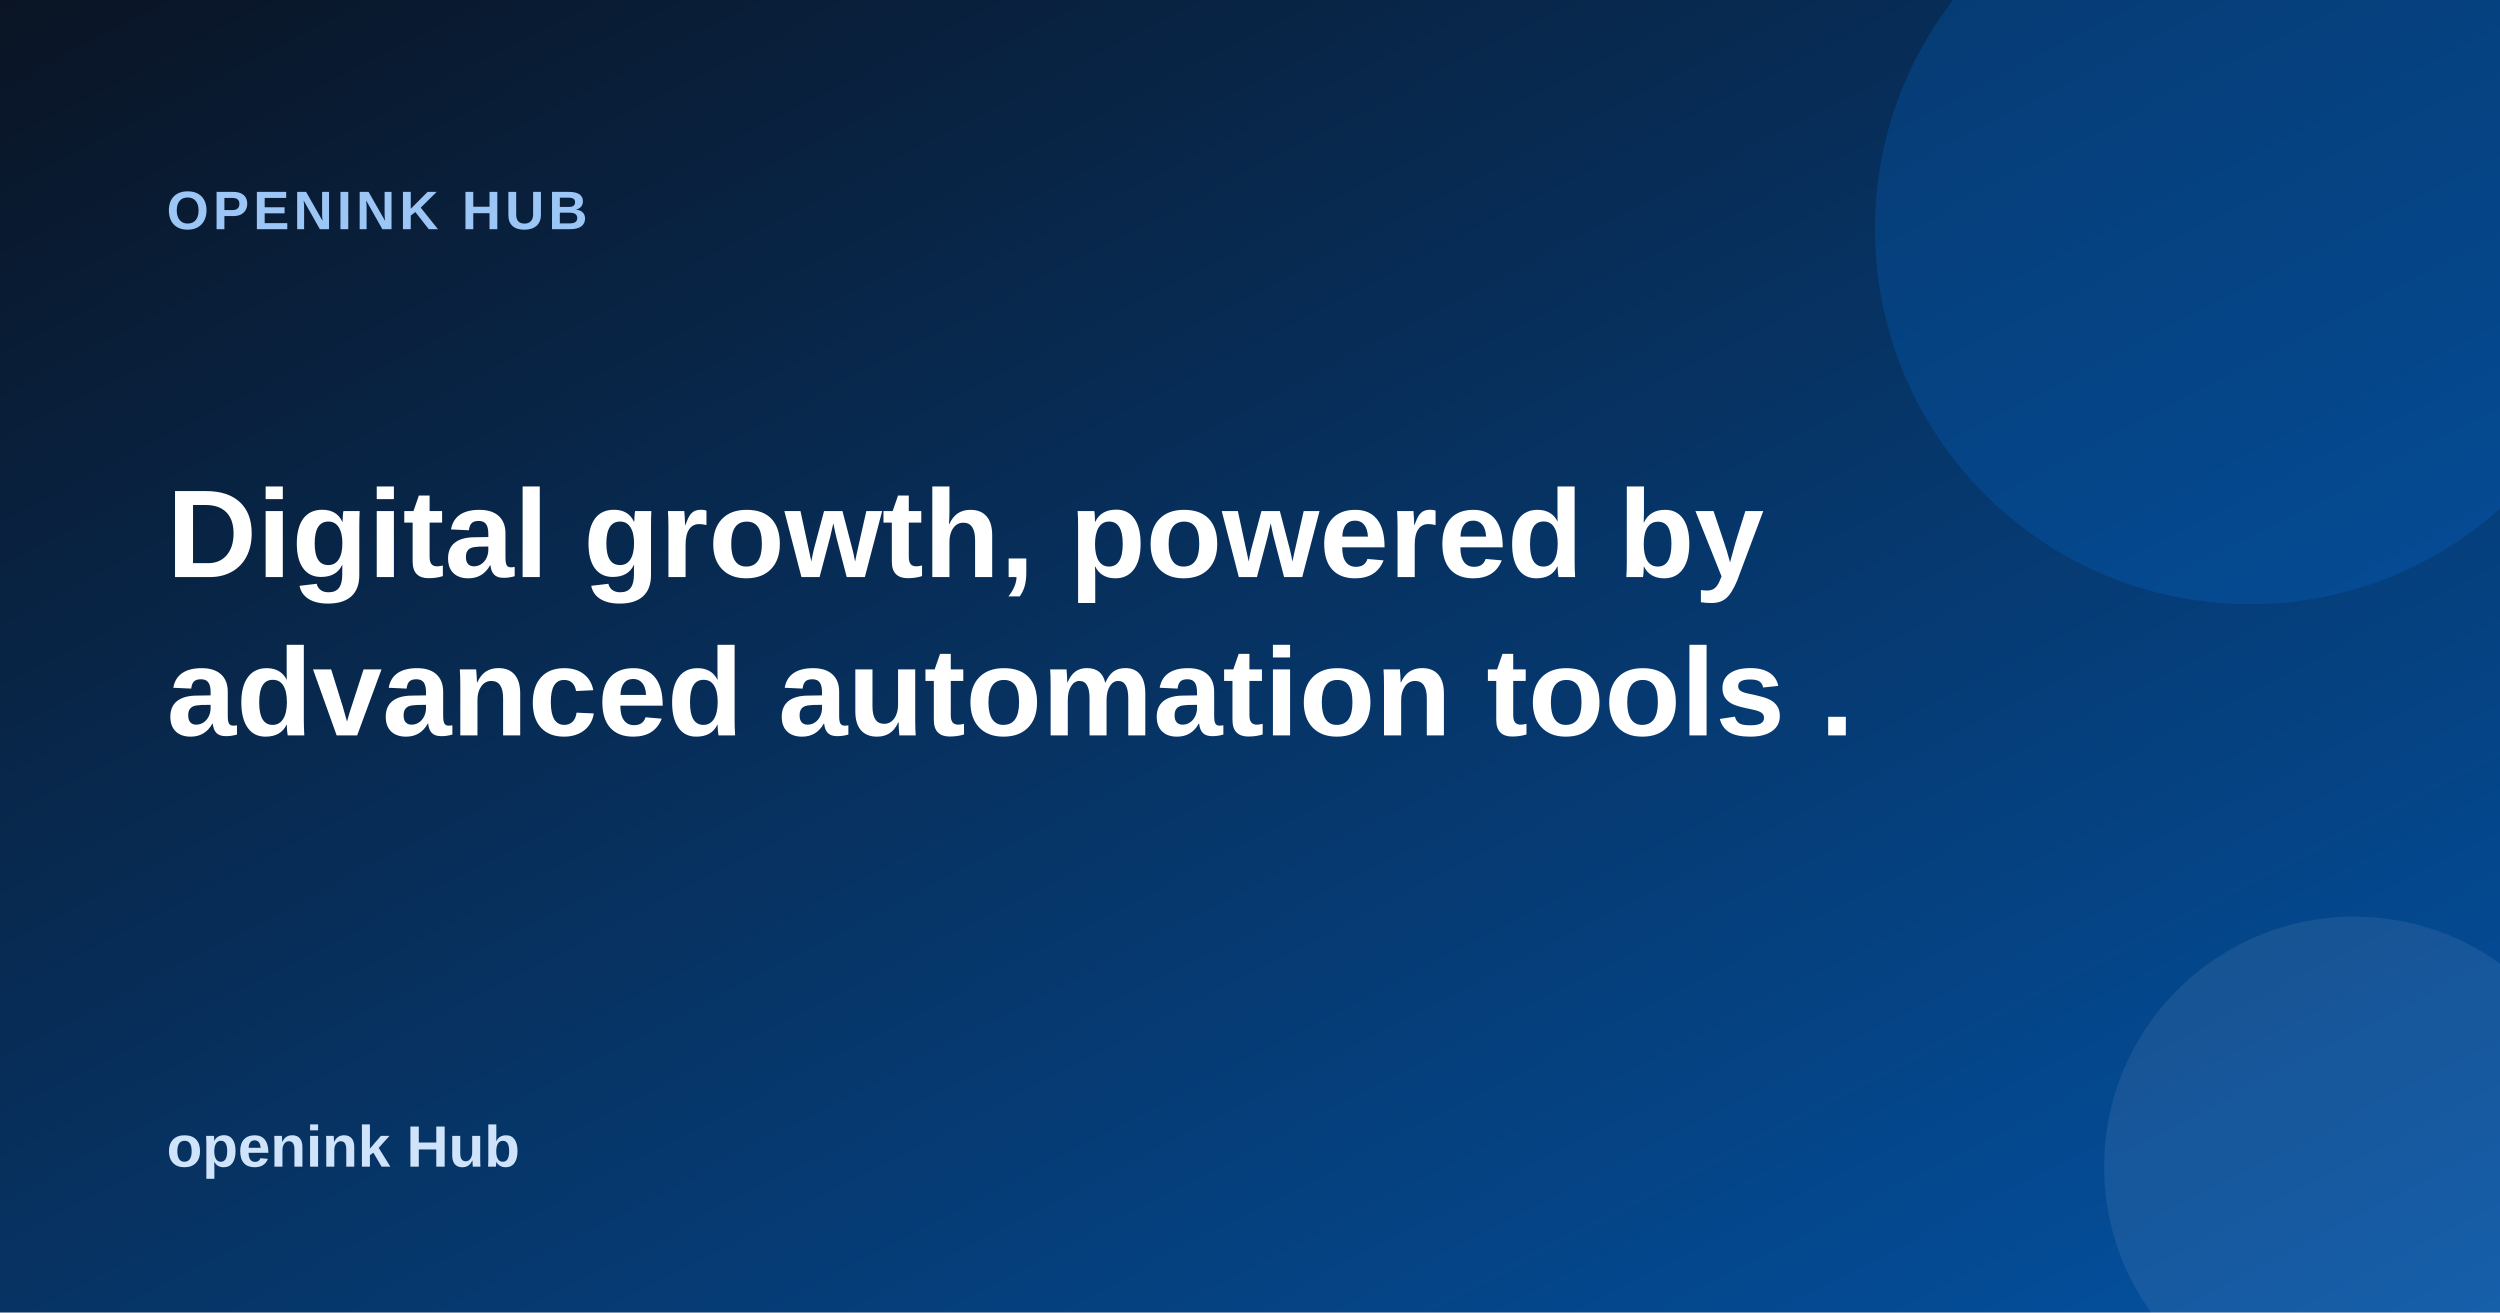
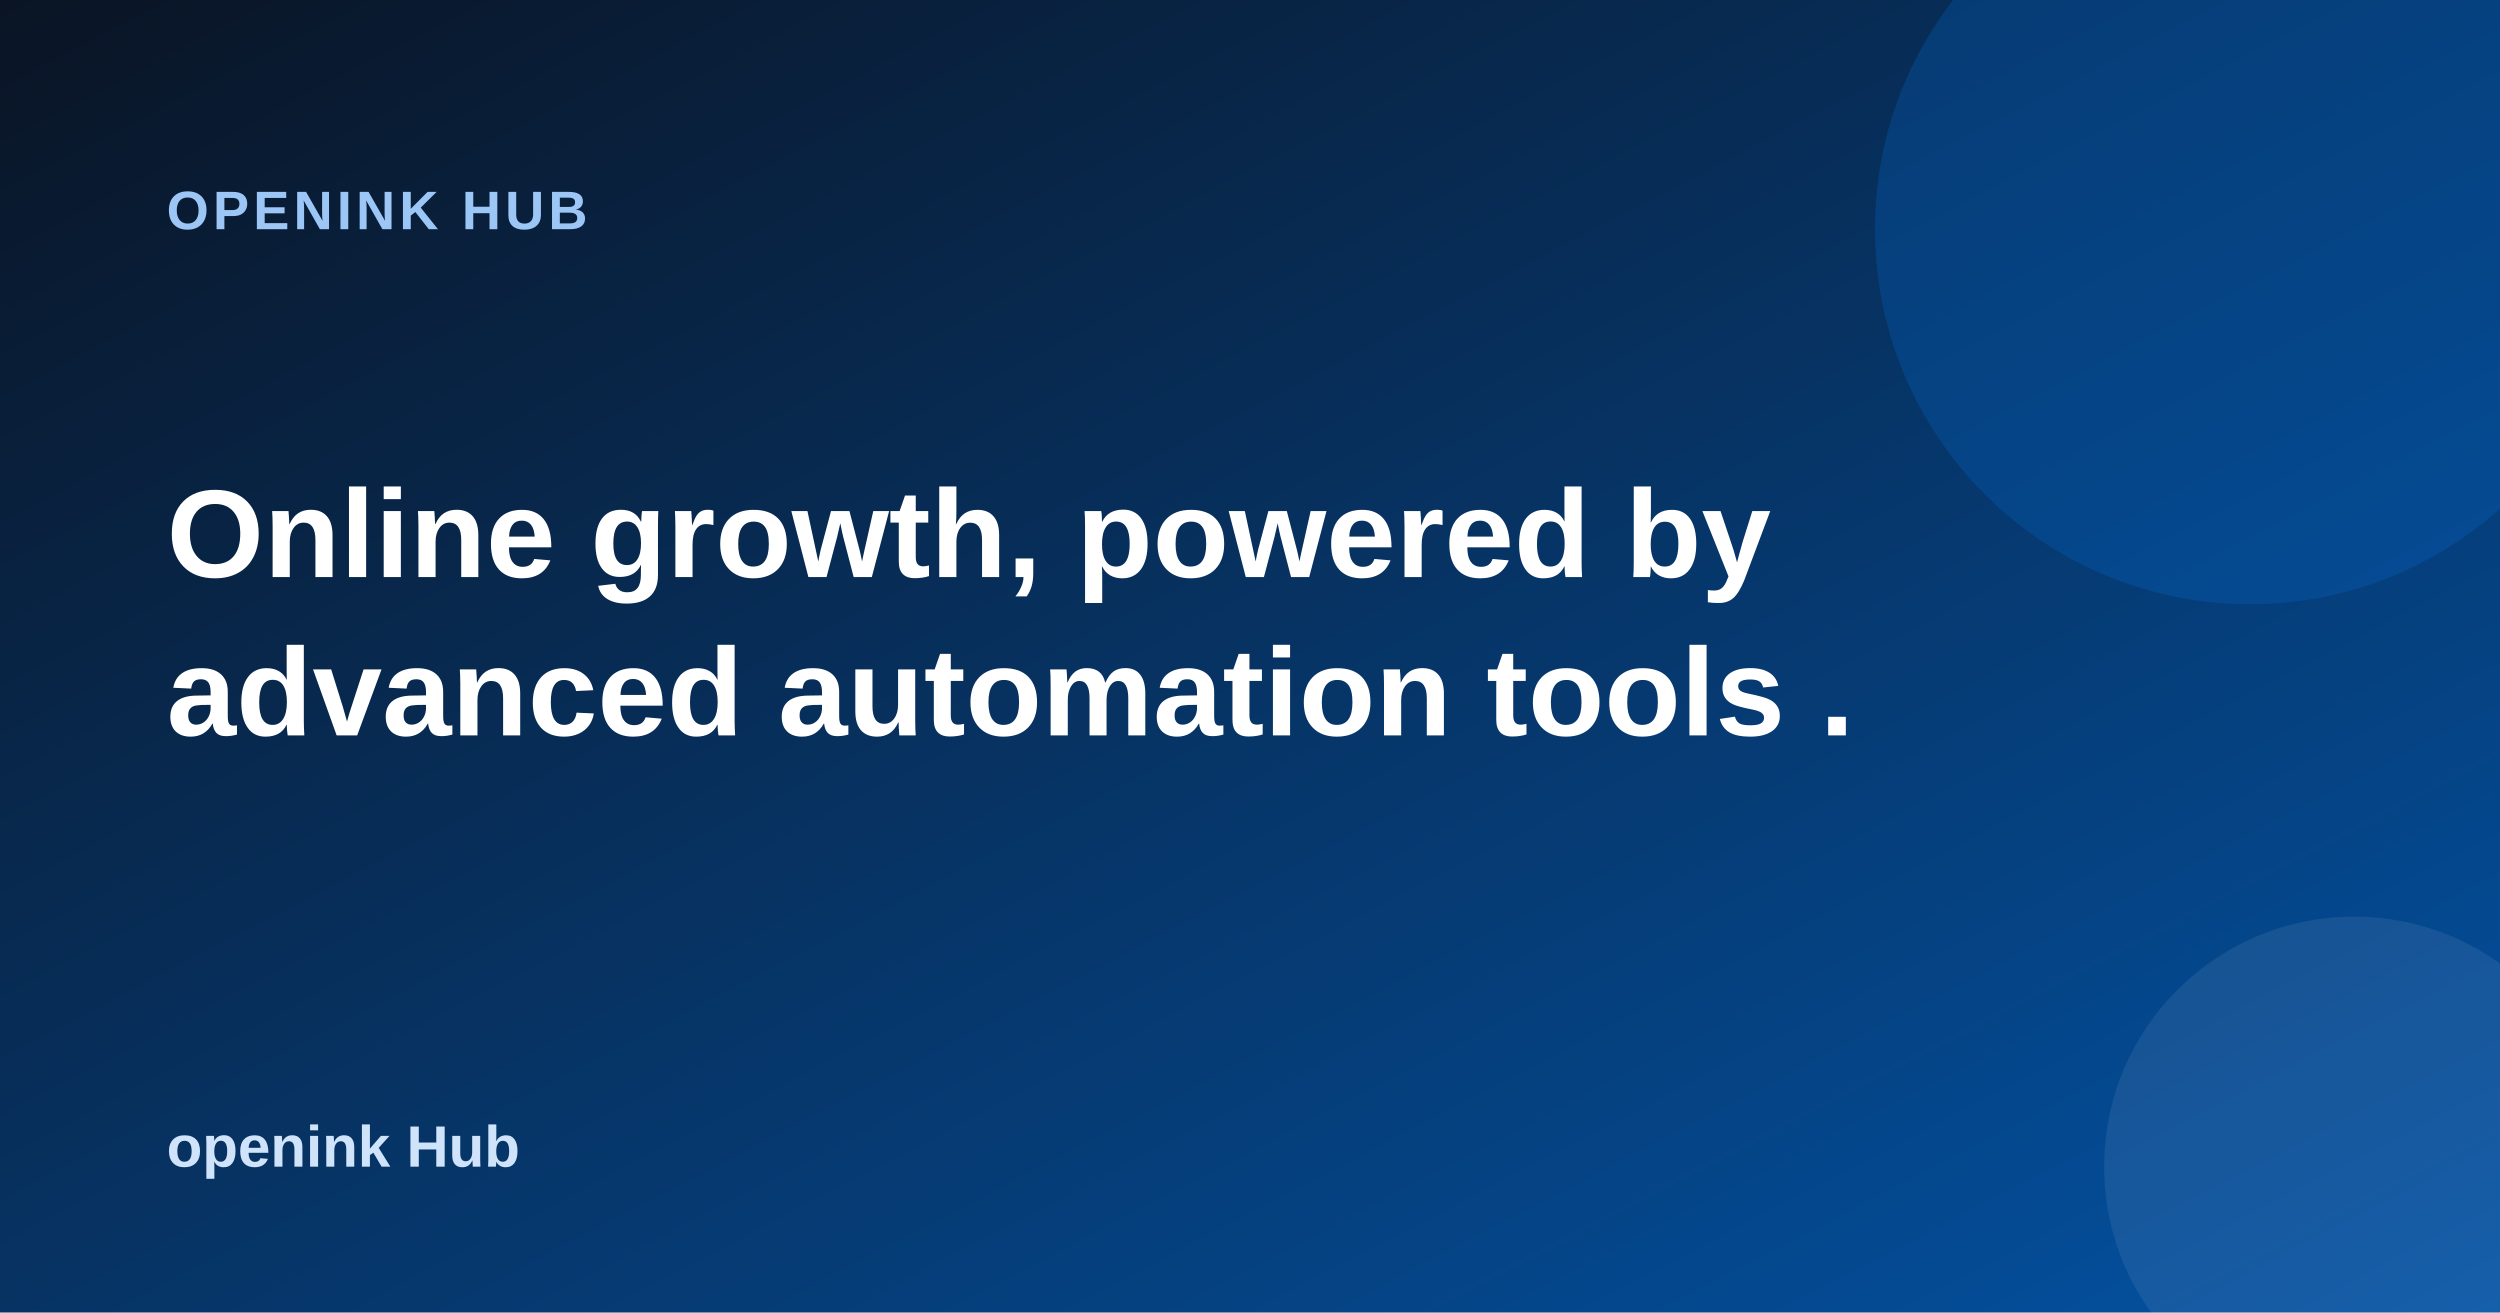
- <svg xmlns="http://www.w3.org/2000/svg" width="1200" height="630" viewBox="0 0 1200 630" role="img" aria-label="Digital growth, powered by advanced automation tools .">
+ <svg xmlns="http://www.w3.org/2000/svg" width="1200" height="630" viewBox="0 0 1200 630" role="img" aria-label="Online growth, powered by advanced automation tools .">
  <defs>
    <linearGradient id="g" x1="0" y1="0" x2="1" y2="1">
      <stop offset="0" stop-color="#0a1424" />
      <stop offset="1" stop-color="#0352a3" />
    </linearGradient>
  </defs>
  <rect width="1200" height="630" fill="url(#g)" />
  <circle cx="1080" cy="110" r="180" fill="#046bd2" opacity=".25" />
  <circle cx="1130" cy="560" r="120" fill="#eef5fd" opacity=".08" />
  <text x="80" y="110" fill="#9cc6f5" font-family="Segoe UI,Arial,sans-serif" font-size="26" font-weight="600" letter-spacing="2">OPENINK HUB</text>
-   <text x="80" y="277" fill="#fff" font-family="Segoe UI,Arial,sans-serif" font-size="60" font-weight="700">Digital growth, powered by</text>
+   <text x="80" y="277" fill="#fff" font-family="Segoe UI,Arial,sans-serif" font-size="60" font-weight="700">Online growth, powered by</text>
  <text x="80" y="353" fill="#fff" font-family="Segoe UI,Arial,sans-serif" font-size="60" font-weight="700">advanced automation tools .</text>
  <text x="80" y="560" fill="#cfe3fa" font-family="Segoe UI,Arial,sans-serif" font-size="28" font-weight="600">openink Hub</text>
</svg>
